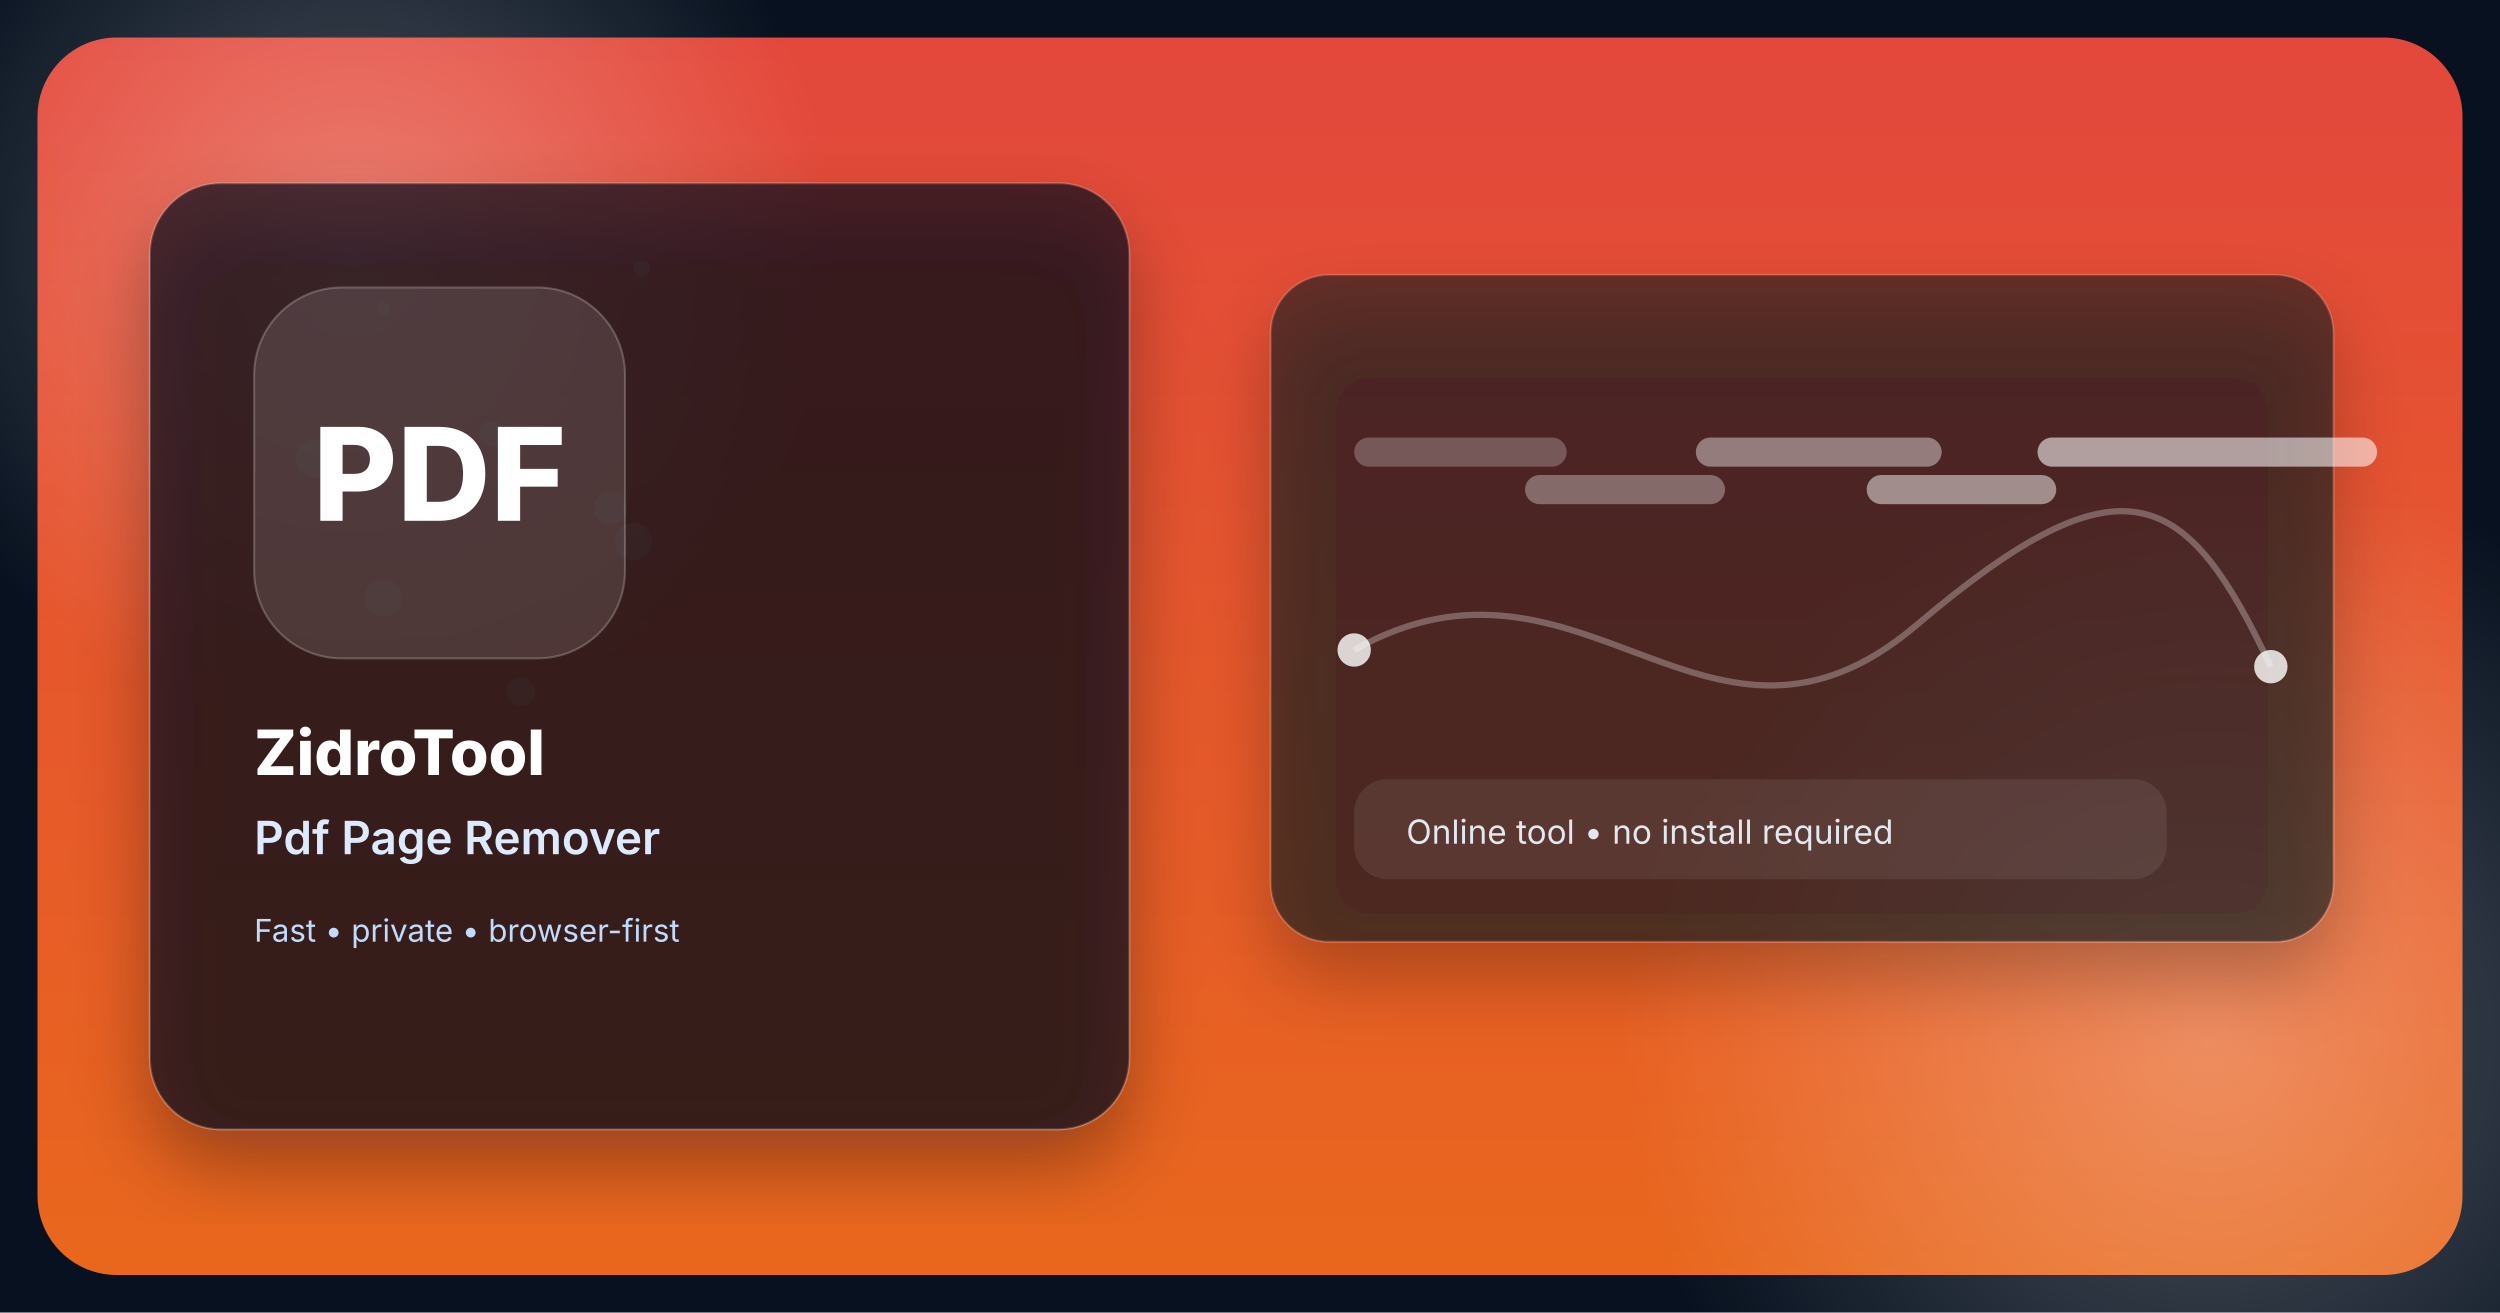
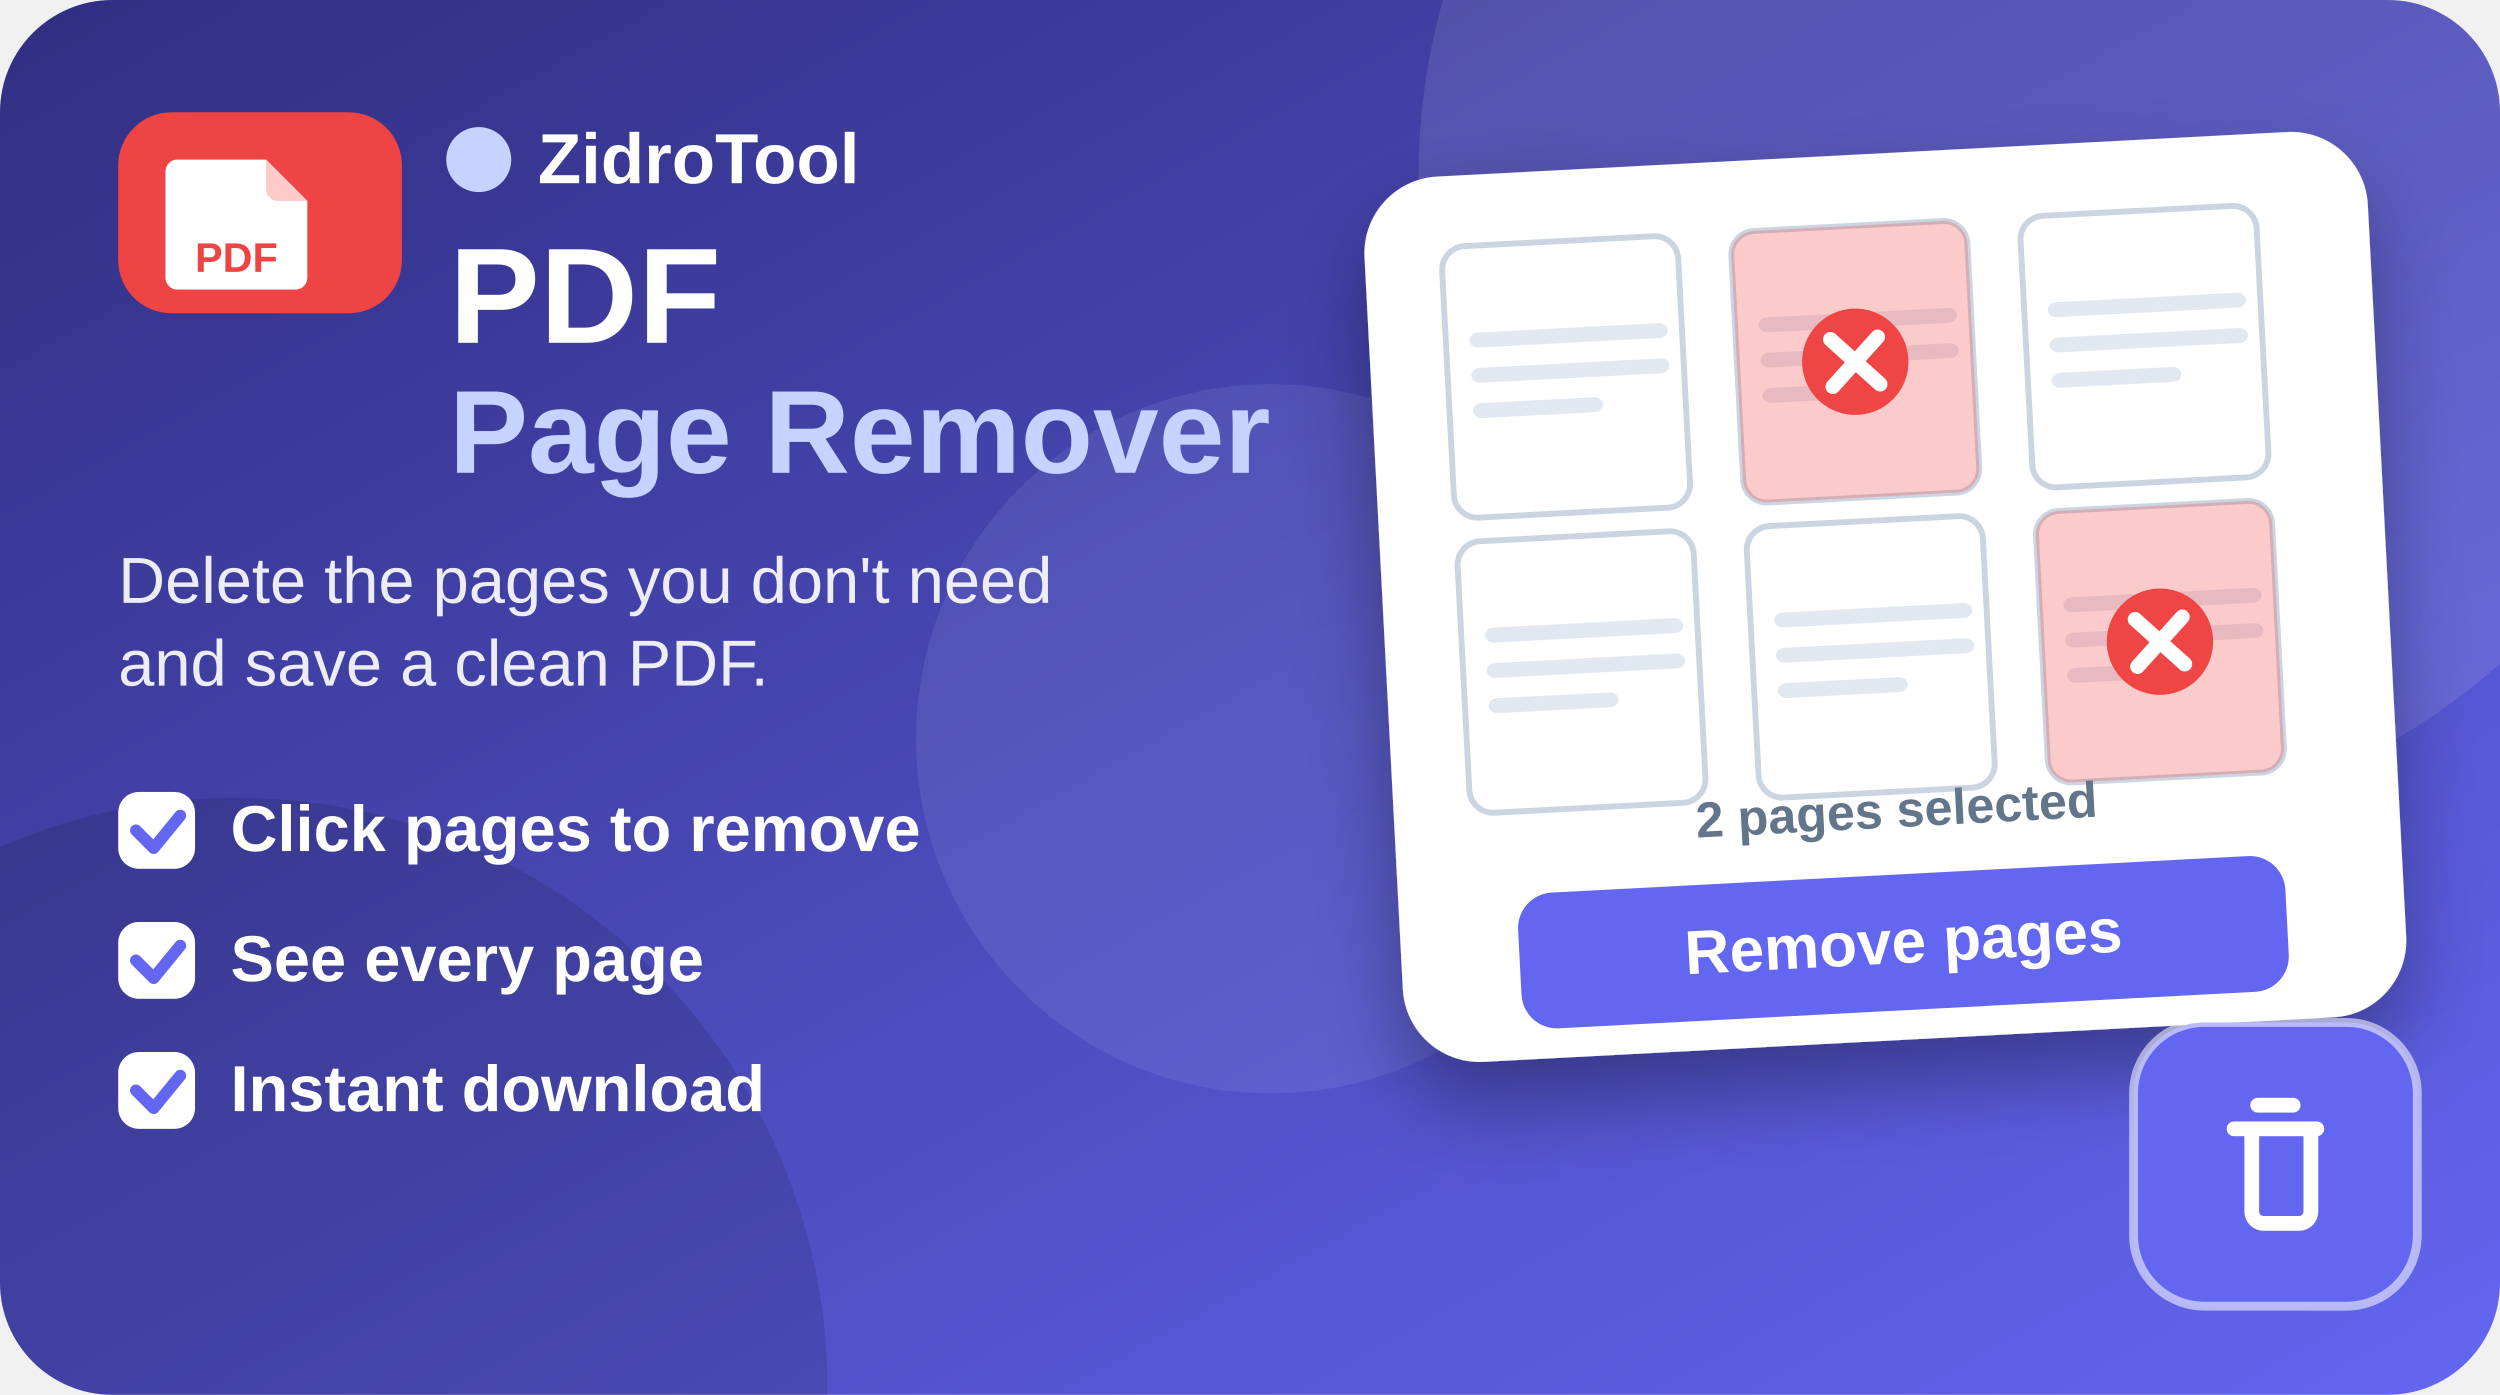
- <svg xmlns="http://www.w3.org/2000/svg" width="1200" height="630" viewBox="0 0 1200 630" role="img" aria-label="Pdf Page Remover">
+ <svg xmlns="http://www.w3.org/2000/svg" viewBox="0 0 846 472" width="423" height="236" font-family="Arial, Helvetica, sans-serif" role="img" aria-label="PDF Page Remover">
  <defs>
-     <linearGradient id="bg" x1="0" y1="0" x2="1" y2="1" gradientTransform="rotate(46 .5 .5)">
-       <stop stop-color="#ef4444" />
-       <stop offset="1" stop-color="#f97316" />
+     <linearGradient id="bg" x1="0" y1="0" x2="1" y2="1">
+       <stop offset="0" stop-color="#312e81" />
+       <stop offset="1" stop-color="#6366f1" />
    </linearGradient>
-     <radialGradient id="glow">
-       <stop stop-color="#ffffff" stop-opacity=".28" />
-       <stop offset="1" stop-color="#ffffff" stop-opacity="0" />
-     </radialGradient>
-     <filter id="shadow">
-       <feDropShadow dx="0" dy="18" stdDeviation="18" flood-color="#020617" flood-opacity=".45" />
+     <linearGradient id="38bdf86366f1" x1="0" y1="0" x2="1" y2="1">
+       <stop offset="0" stop-color="#38bdf8" />
+       <stop offset="1" stop-color="#6366f1" />
+     </linearGradient>
+     <linearGradient id="34d3990ea5e9" x1="0" y1="0" x2="1" y2="1">
+       <stop offset="0" stop-color="#34d399" />
+       <stop offset="1" stop-color="#0ea5e9" />
+     </linearGradient>
+     <linearGradient id="f59e0bec4899" x1="0" y1="0" x2="1" y2="1">
+       <stop offset="0" stop-color="#f59e0b" />
+       <stop offset="1" stop-color="#ec4899" />
+     </linearGradient>
+     <clipPath id="cp">
+       <rect width="846" height="472" rx="38" />
+     </clipPath>
+     <filter id="sh" x="-20%" y="-20%" width="140%" height="150%">
+       <feDropShadow dx="0" dy="14" stdDeviation="14" flood-color="#000" flood-opacity=".35" />
    </filter>
  </defs>
-   <rect width="1200" height="630" fill="#07111f" />
-   <rect x="18" y="18" width="1164" height="594" rx="38" fill="url(#bg)" opacity=".94" />
-   <circle cx="170" cy="120" r="230" fill="url(#glow)" />
-   <circle cx="1060" cy="500" r="280" fill="url(#glow)" />
-   <circle cx="304" cy="260" r="9" fill="#ffffff" opacity=".18" />
-   <circle cx="293" cy="244" r="8" fill="#ffffff" opacity=".18" />
-   <circle cx="151" cy="220" r="9" fill="#ffffff" opacity=".18" />
-   <circle cx="250" cy="332" r="7" fill="#ffffff" opacity=".18" />
-   <circle cx="308" cy="129" r="4" fill="#ffffff" opacity=".18" />
-   <circle cx="236" cy="208" r="6" fill="#ffffff" opacity=".18" />
-   <circle cx="184" cy="148" r="3" fill="#ffffff" opacity=".18" />
-   <circle cx="184" cy="287" r="9" fill="#ffffff" opacity=".18" />
-   <g filter="url(#shadow)">
-     <rect x="72" y="88" width="470" height="454" rx="34" fill="#07111f" fill-opacity=".72" stroke="#ffffff" stroke-opacity=".16" />
-     <rect x="610" y="132" width="510" height="320" rx="28" fill="#07111f" fill-opacity=".56" stroke="#ffffff" stroke-opacity=".14" />
+   <g clip-path="url(#cp)">
+     <rect width="846" height="472" fill="url(#bg)" />
+     <circle cx="700" cy="60" r="220" fill="#fff" opacity=".10" />
+     <circle cx="80" cy="470" r="200" fill="#000" opacity=".12" />
+     <circle cx="430" cy="250" r="120" fill="#c7d2fe" opacity=".10" />
  </g>
-   <g transform="translate(122 138)">
-     <rect width="178" height="178" rx="42" fill="#ffffff" fill-opacity=".12" stroke="#ffffff" stroke-opacity=".22" />
-     <text x="89" y="112" text-anchor="middle" font-family="Inter,Arial,sans-serif" font-size="62" font-weight="800" fill="#fff">PDF</text>
+   <rect x="40" y="38" width="96" height="68" rx="18" fill="#ef4444" />
+   <path d="M60 54h30l14 14v26a4 4 0 0 1-4 4H60a4 4 0 0 1-4-4V58a4 4 0 0 1 4-4z" fill="#fff" />
+   <path d="M90 54v10a4 4 0 0 0 4 4h10z" fill="#fecaca" />
+   <text x="80" y="92" font-size="14" font-weight="900" fill="#ef4444" text-anchor="middle">PDF</text>
+   <circle cx="162" cy="54" r="11" fill="#c7d2fe" />
+   <text x="182" y="62" font-size="24" font-weight="700" fill="#fff">ZidroTool</text>
+   <text x="152" y="116" font-size="46" font-weight="900" fill="#fff">PDF</text>
+   <text x="152" y="160" font-size="40" font-weight="800" fill="#c7d2fe">Page Remover</text>
+   <text x="40" y="204" font-size="22" fill="#fff" opacity=".9">Delete the pages you don't need</text>
+   <text x="40" y="232" font-size="22" fill="#fff" opacity=".9">and save a clean PDF.</text>
+   <rect x="40" y="268" width="26" height="26" rx="7" fill="#fff" />
+   <path d="M46 281l6 6l9 -11" stroke="#6366f1" stroke-width="4" fill="none" stroke-linecap="round" stroke-linejoin="round" />
+   <text x="78" y="288" font-size="22" font-weight="600" fill="#fff">Click pages to remove</text>
+   <rect x="40" y="312" width="26" height="26" rx="7" fill="#fff" />
+   <path d="M46 325l6 6l9 -11" stroke="#6366f1" stroke-width="4" fill="none" stroke-linecap="round" stroke-linejoin="round" />
+   <text x="78" y="332" font-size="22" font-weight="600" fill="#fff">See every page</text>
+   <rect x="40" y="356" width="26" height="26" rx="7" fill="#fff" />
+   <path d="M46 369l6 6l9 -11" stroke="#6366f1" stroke-width="4" fill="none" stroke-linecap="round" stroke-linejoin="round" />
+   <text x="78" y="376" font-size="22" font-weight="600" fill="#fff">Instant download</text>
+   <g filter="url(#sh)">
+     <g transform="translate(468 52) rotate(-3 170 150)">
+       <rect width="340" height="300" rx="26" fill="#fff" />
+       <g>
+         <g transform="rotate(0 66.0 70.0)">
+           <rect x="26" y="24" width="80" height="92" rx="8" fill="#fff" stroke="#cbd5e1" stroke-width="2" />
+           <rect x="34" y="53.44" width="67.2" height="5.06" rx="3" fill="#e2e8f0" />
+           <rect x="34" y="65.4" width="67.2" height="5.06" rx="3" fill="#e2e8f0" />
+           <rect x="34" y="77.36" width="44.0" height="5.06" rx="3" fill="#e2e8f0" />
+         </g>
+         <g transform="rotate(0 164.0 70.0)">
+           <rect x="124" y="24" width="80" height="92" rx="8" fill="#fff" stroke="#cbd5e1" stroke-width="2" />
+           <rect x="132" y="53.44" width="67.2" height="5.06" rx="3" fill="#e2e8f0" />
+           <rect x="132" y="65.4" width="67.2" height="5.06" rx="3" fill="#e2e8f0" />
+           <rect x="132" y="77.36" width="44.0" height="5.06" rx="3" fill="#e2e8f0" />
+         </g>
+         <rect x="124" y="24" width="80" height="92" rx="8" fill="#ef4444" opacity=".28" />
+         <circle cx="164" cy="70" r="18" fill="#ef4444" />
+         <path d="M156 62l16 16m0 -16l-16 16" stroke="#fff" stroke-width="5" stroke-linecap="round" />
+         <g transform="rotate(0 262.0 70.0)">
+           <rect x="222" y="24" width="80" height="92" rx="8" fill="#fff" stroke="#cbd5e1" stroke-width="2" />
+           <rect x="230" y="53.44" width="67.2" height="5.06" rx="3" fill="#e2e8f0" />
+           <rect x="230" y="65.4" width="67.2" height="5.06" rx="3" fill="#e2e8f0" />
+           <rect x="230" y="77.36" width="44.0" height="5.06" rx="3" fill="#e2e8f0" />
+         </g>
+         <g transform="rotate(0 66.0 170.0)">
+           <rect x="26" y="124" width="80" height="92" rx="8" fill="#fff" stroke="#cbd5e1" stroke-width="2" />
+           <rect x="34" y="153.44" width="67.2" height="5.06" rx="3" fill="#e2e8f0" />
+           <rect x="34" y="165.4" width="67.2" height="5.06" rx="3" fill="#e2e8f0" />
+           <rect x="34" y="177.36" width="44.0" height="5.06" rx="3" fill="#e2e8f0" />
+         </g>
+         <g transform="rotate(0 164.0 170.0)">
+           <rect x="124" y="124" width="80" height="92" rx="8" fill="#fff" stroke="#cbd5e1" stroke-width="2" />
+           <rect x="132" y="153.44" width="67.2" height="5.06" rx="3" fill="#e2e8f0" />
+           <rect x="132" y="165.4" width="67.2" height="5.06" rx="3" fill="#e2e8f0" />
+           <rect x="132" y="177.36" width="44.0" height="5.06" rx="3" fill="#e2e8f0" />
+         </g>
+         <g transform="rotate(0 262.0 170.0)">
+           <rect x="222" y="124" width="80" height="92" rx="8" fill="#fff" stroke="#cbd5e1" stroke-width="2" />
+           <rect x="230" y="153.44" width="67.2" height="5.06" rx="3" fill="#e2e8f0" />
+           <rect x="230" y="165.4" width="67.2" height="5.06" rx="3" fill="#e2e8f0" />
+           <rect x="230" y="177.36" width="44.0" height="5.06" rx="3" fill="#e2e8f0" />
+         </g>
+         <rect x="222" y="124" width="80" height="92" rx="8" fill="#ef4444" opacity=".28" />
+         <circle cx="262" cy="170" r="18" fill="#ef4444" />
+         <path d="M254 162l16 16m0 -16l-16 16" stroke="#fff" stroke-width="5" stroke-linecap="round" />
+         <text x="170" y="228" font-size="17" font-weight="700" fill="#64748b" text-anchor="middle">2 pages selected</text>
+         <rect x="40" y="244" width="260" height="46" rx="12" fill="#6366f1" />
+         <text x="170.0" y="274" font-size="21" font-weight="700" fill="#fff" text-anchor="middle">Remove pages</text>
+       </g>
+     </g>
  </g>
-   <text x="122" y="372" font-family="Inter,Arial,sans-serif" font-size="30" font-weight="800" fill="#fff">ZidroTool</text>
-   <text x="122" y="410" font-family="Inter,Arial,sans-serif" font-size="22" font-weight="600" fill="#dbeafe">Pdf Page Remover</text>
-   <text x="122" y="452" font-family="Inter,Arial,sans-serif" font-size="15" fill="#bfdbfe">Fast • private • browser-first</text>
-   <g>
-     <rect x="650" y="210" width="102" height="14" rx="7" fill="#ffffff" opacity="0.24" />
-     <rect x="732" y="228" width="96" height="14" rx="7" fill="#ffffff" opacity="0.32" />
-     <rect x="814" y="210" width="118" height="14" rx="7" fill="#ffffff" opacity="0.4" />
-     <rect x="896" y="228" width="91" height="14" rx="7" fill="#ffffff" opacity="0.48" />
-     <rect x="978" y="210" width="163" height="14" rx="7" fill="#ffffff" opacity="0.56" />
+   <g transform="translate(722 346)">
+     <rect width="96" height="96" rx="24" fill="#6366f1" stroke="#fff" stroke-opacity=".55" stroke-width="3" />
+     <g transform="translate(8 8) scale(1)">
+       <path d="M26 28h28m-22 0v28a4 4 0 0 0 4 4h12a4 4 0 0 0 4 -4v-28m-18 -8h12" stroke="#fff" stroke-width="5" fill="none" stroke-linecap="round" stroke-linejoin="round" />
+     </g>
  </g>
-   <path d="M650 312 C760 250 820 385 920 300 S1050 235 1090 320" fill="none" stroke="#fff" stroke-opacity=".28" stroke-width="3" />
-   <circle cx="650" cy="312" r="8" fill="#fff" opacity=".8" />
-   <circle cx="1090" cy="320" r="8" fill="#fff" opacity=".8" />
-   <rect x="650" y="374" width="390" height="48" rx="16" fill="#fff" fill-opacity=".08" />
-   <text x="675" y="405" font-family="Inter,Arial,sans-serif" font-size="16" fill="#e2e8f0">Online tool • no install required</text>
</svg>
